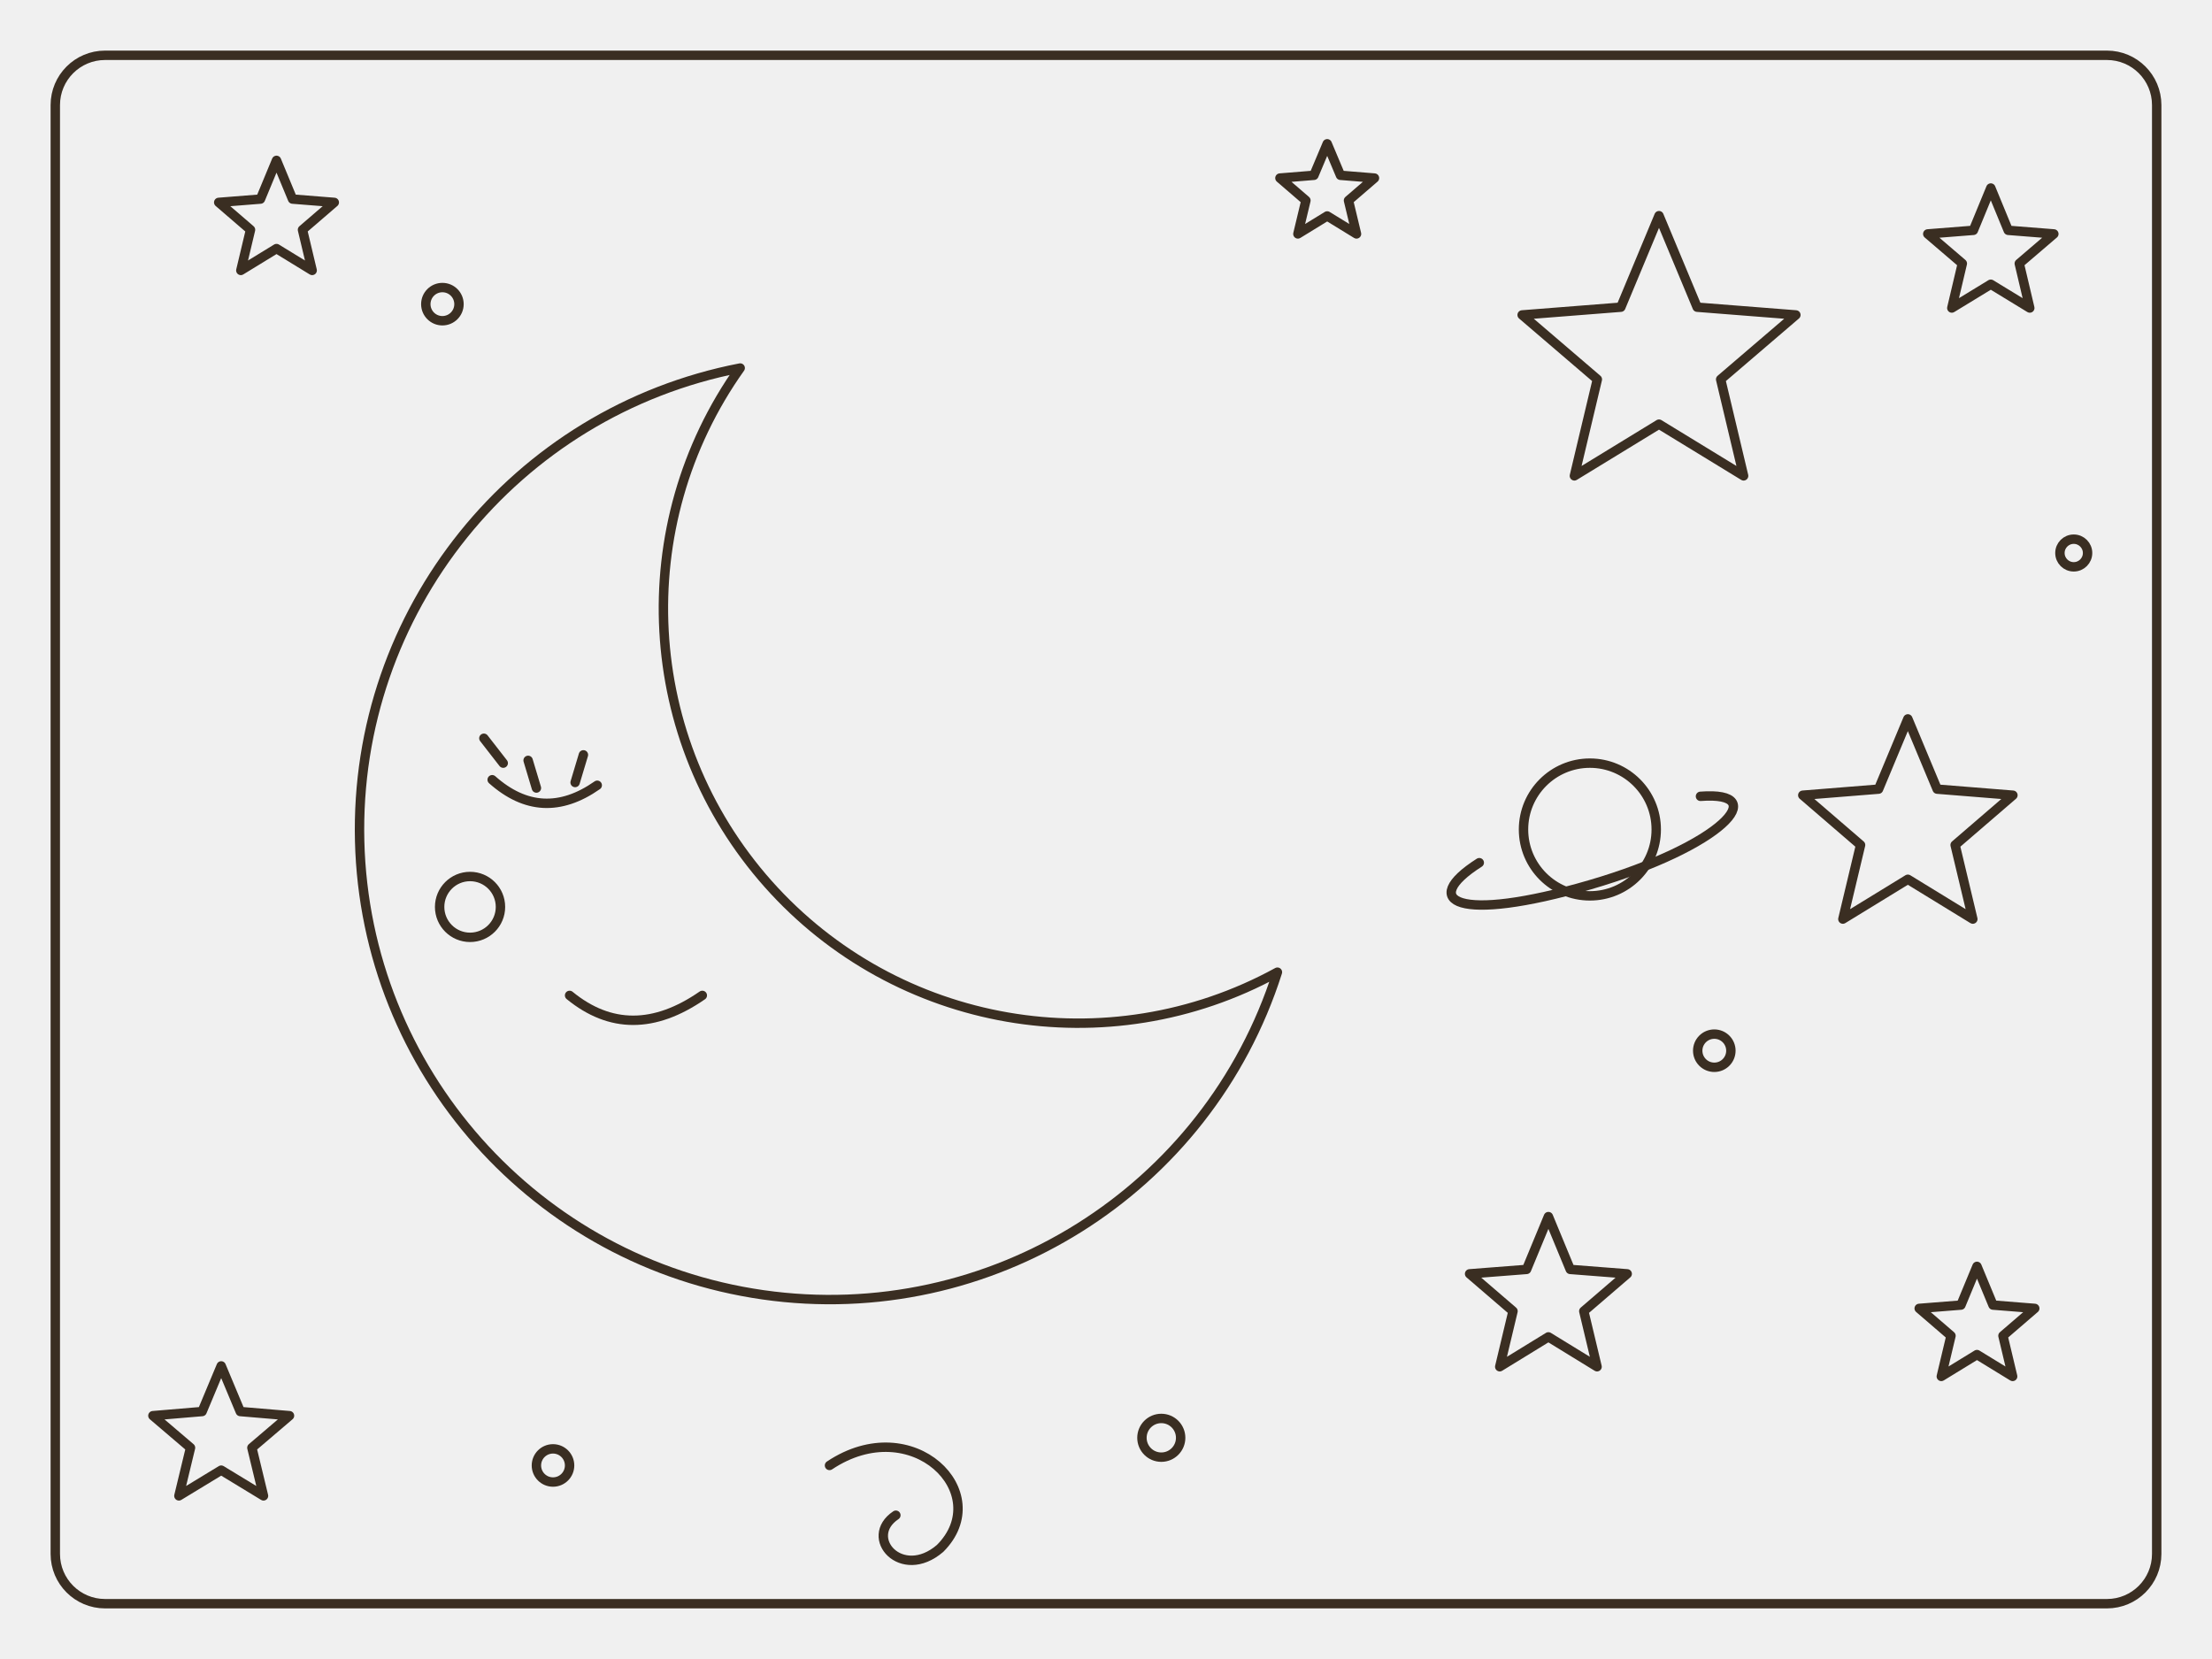
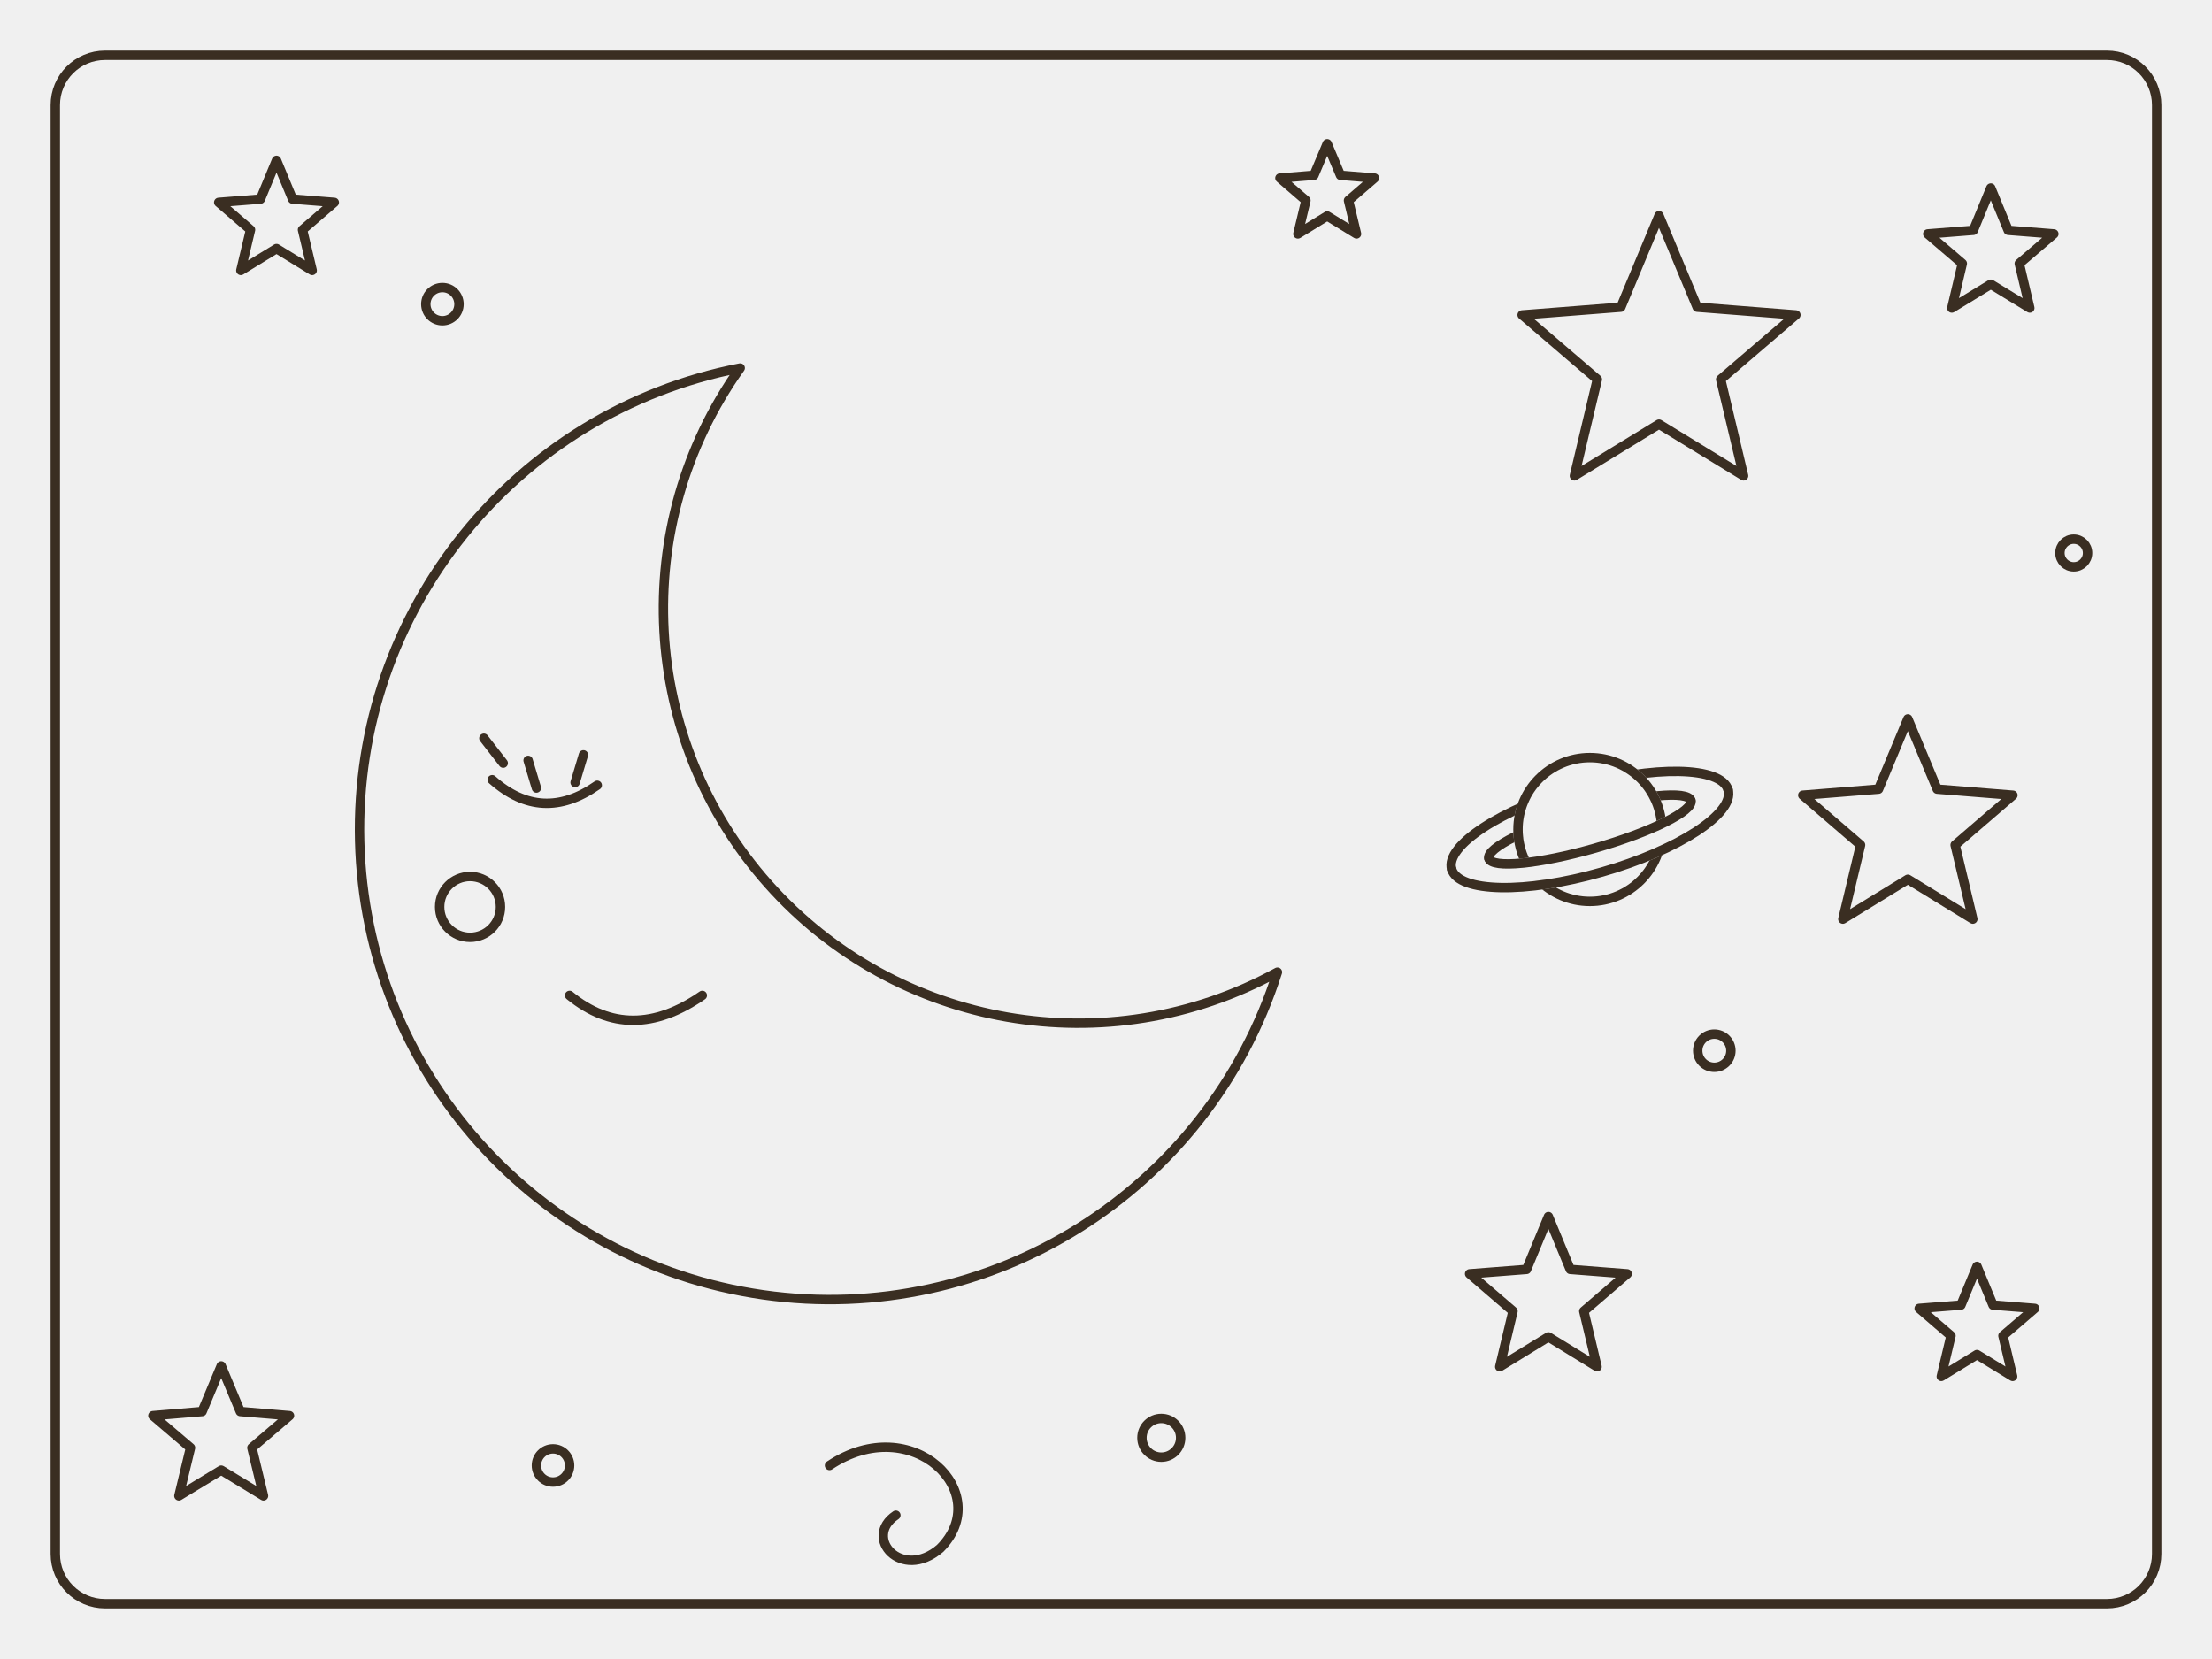
<svg xmlns="http://www.w3.org/2000/svg" viewBox="0 0 800 600" width="800" height="600">
  <g fill="none" stroke="#3A2E22" stroke-width="3.4" stroke-linejoin="round" stroke-linecap="round">
    <rect x="20" y="20" width="760" height="560" rx="18" />
    <path d="M267.7,133.1 A170,170 0 1 0 462,351.6 A150,150 0 0 1 267.7,133.1 Z" />
    <path d="M178,282 Q196,298 216,284" />
    <path d="M182,276 L175,267 M194,285 L191,275 M208,283 L211,273" />
    <path d="M206,360 Q228,378 254,360" />
    <circle cx="170" cy="328" r="11" />
    <path d="M600,78 L613.8,111.1 L649.5,113.9 L622.3,137.2 L630.6,172.1 L600,153.4 L569.4,172.1 L577.7,137.2 L550.5,113.9 L586.2,111.1 Z" />
    <path d="M720,68 L726.3,83.3 L742.8,84.6 L730.3,95.3 L734.1,111.4 L720,102.8 L705.9,111.4 L709.7,95.3 L697.2,84.6 L713.7,83.3 Z" />
    <path d="M690,260 L700.6,285.4 L728,287.6 L707.1,305.6 L713.5,332.4 L690,318 L666.5,332.4 L672.9,305.6 L652,287.6 L679.4,285.4 Z" />
    <path d="M560,440 L567.9,459.1 L588.5,460.7 L572.8,474.2 L577.6,494.3 L560,483.5 L542.4,494.3 L547.2,474.2 L531.5,460.7 L552.1,459.1 Z" />
    <path d="M715,458 L720.8,472 L735.9,473.2 L724.4,483.1 L727.9,497.8 L715,489.9 L702.1,497.8 L705.6,483.1 L694.1,473.2 L709.2,472 Z" />
    <path d="M100,58 L105.8,72 L120.9,73.2 L109.4,83.1 L112.9,97.8 L100,89.9 L87.1,97.8 L90.6,83.1 L79.1,73.2 L94.2,72 Z" />
    <path d="M80,494 L86.9,510.5 L104.7,512 L91.1,523.6 L95.3,541 L80,531.7 L64.7,541 L68.9,523.6 L55.3,512 L73.1,510.5 Z" />
    <path d="M480,52 L484.8,63.4 L497.1,64.4 L487.7,72.5 L490.6,84.6 L480,78.1 L469.4,84.6 L472.3,72.5 L462.9,64.4 L475.2,63.4 Z" />
    <circle cx="160" cy="110" r="6" />
    <circle cx="620" cy="380" r="6" />
    <circle cx="420" cy="520" r="7" />
    <circle cx="200" cy="530" r="6" />
    <circle cx="750" cy="200" r="5" />
-     <circle cx="575" cy="300" r="24" />
-     <path d="M535,312 C513,326 527,334 575,320 C623,306 641,286 615,288" />
+     <defs>
+       <mask id="behind-planet" maskUnits="userSpaceOnUse" x="0" y="0" width="800" height="600">
+         <rect width="800" height="600" fill="#fff" />
+         <circle cx="575" cy="300" r="26" fill="#000" />
+       </mask>
+       <mask id="behind-ring" maskUnits="userSpaceOnUse" x="0" y="0" width="800" height="600">
+         <rect width="800" height="600" fill="#fff" />
+         <path transform="translate(575 300) rotate(-16)" d="M-52,0 A52,16 0 0 0 52,0 H38 A38,7 0 0 1 -38,0 Z" fill="#000" />
+       </mask>
+     </defs>
+     <circle cx="575" cy="300" r="26" mask="url(#behind-ring)" />
+     <g mask="url(#behind-planet)">
+       <path transform="translate(575 300) rotate(-16)" d="M-52,0 A52,16 0 0 1 52,0 M-38,0 A38,7 0 0 1 38,0" />
+     </g>
+     <path transform="translate(575 300) rotate(-16)" d="M-52,0 A52,16 0 0 0 52,0 M-38,0 A38,7 0 0 0 38,0" />
    <path d="M300,530 C330,510 360,540 340,560 C326,572 312,556 324,548" />
  </g>
</svg>
